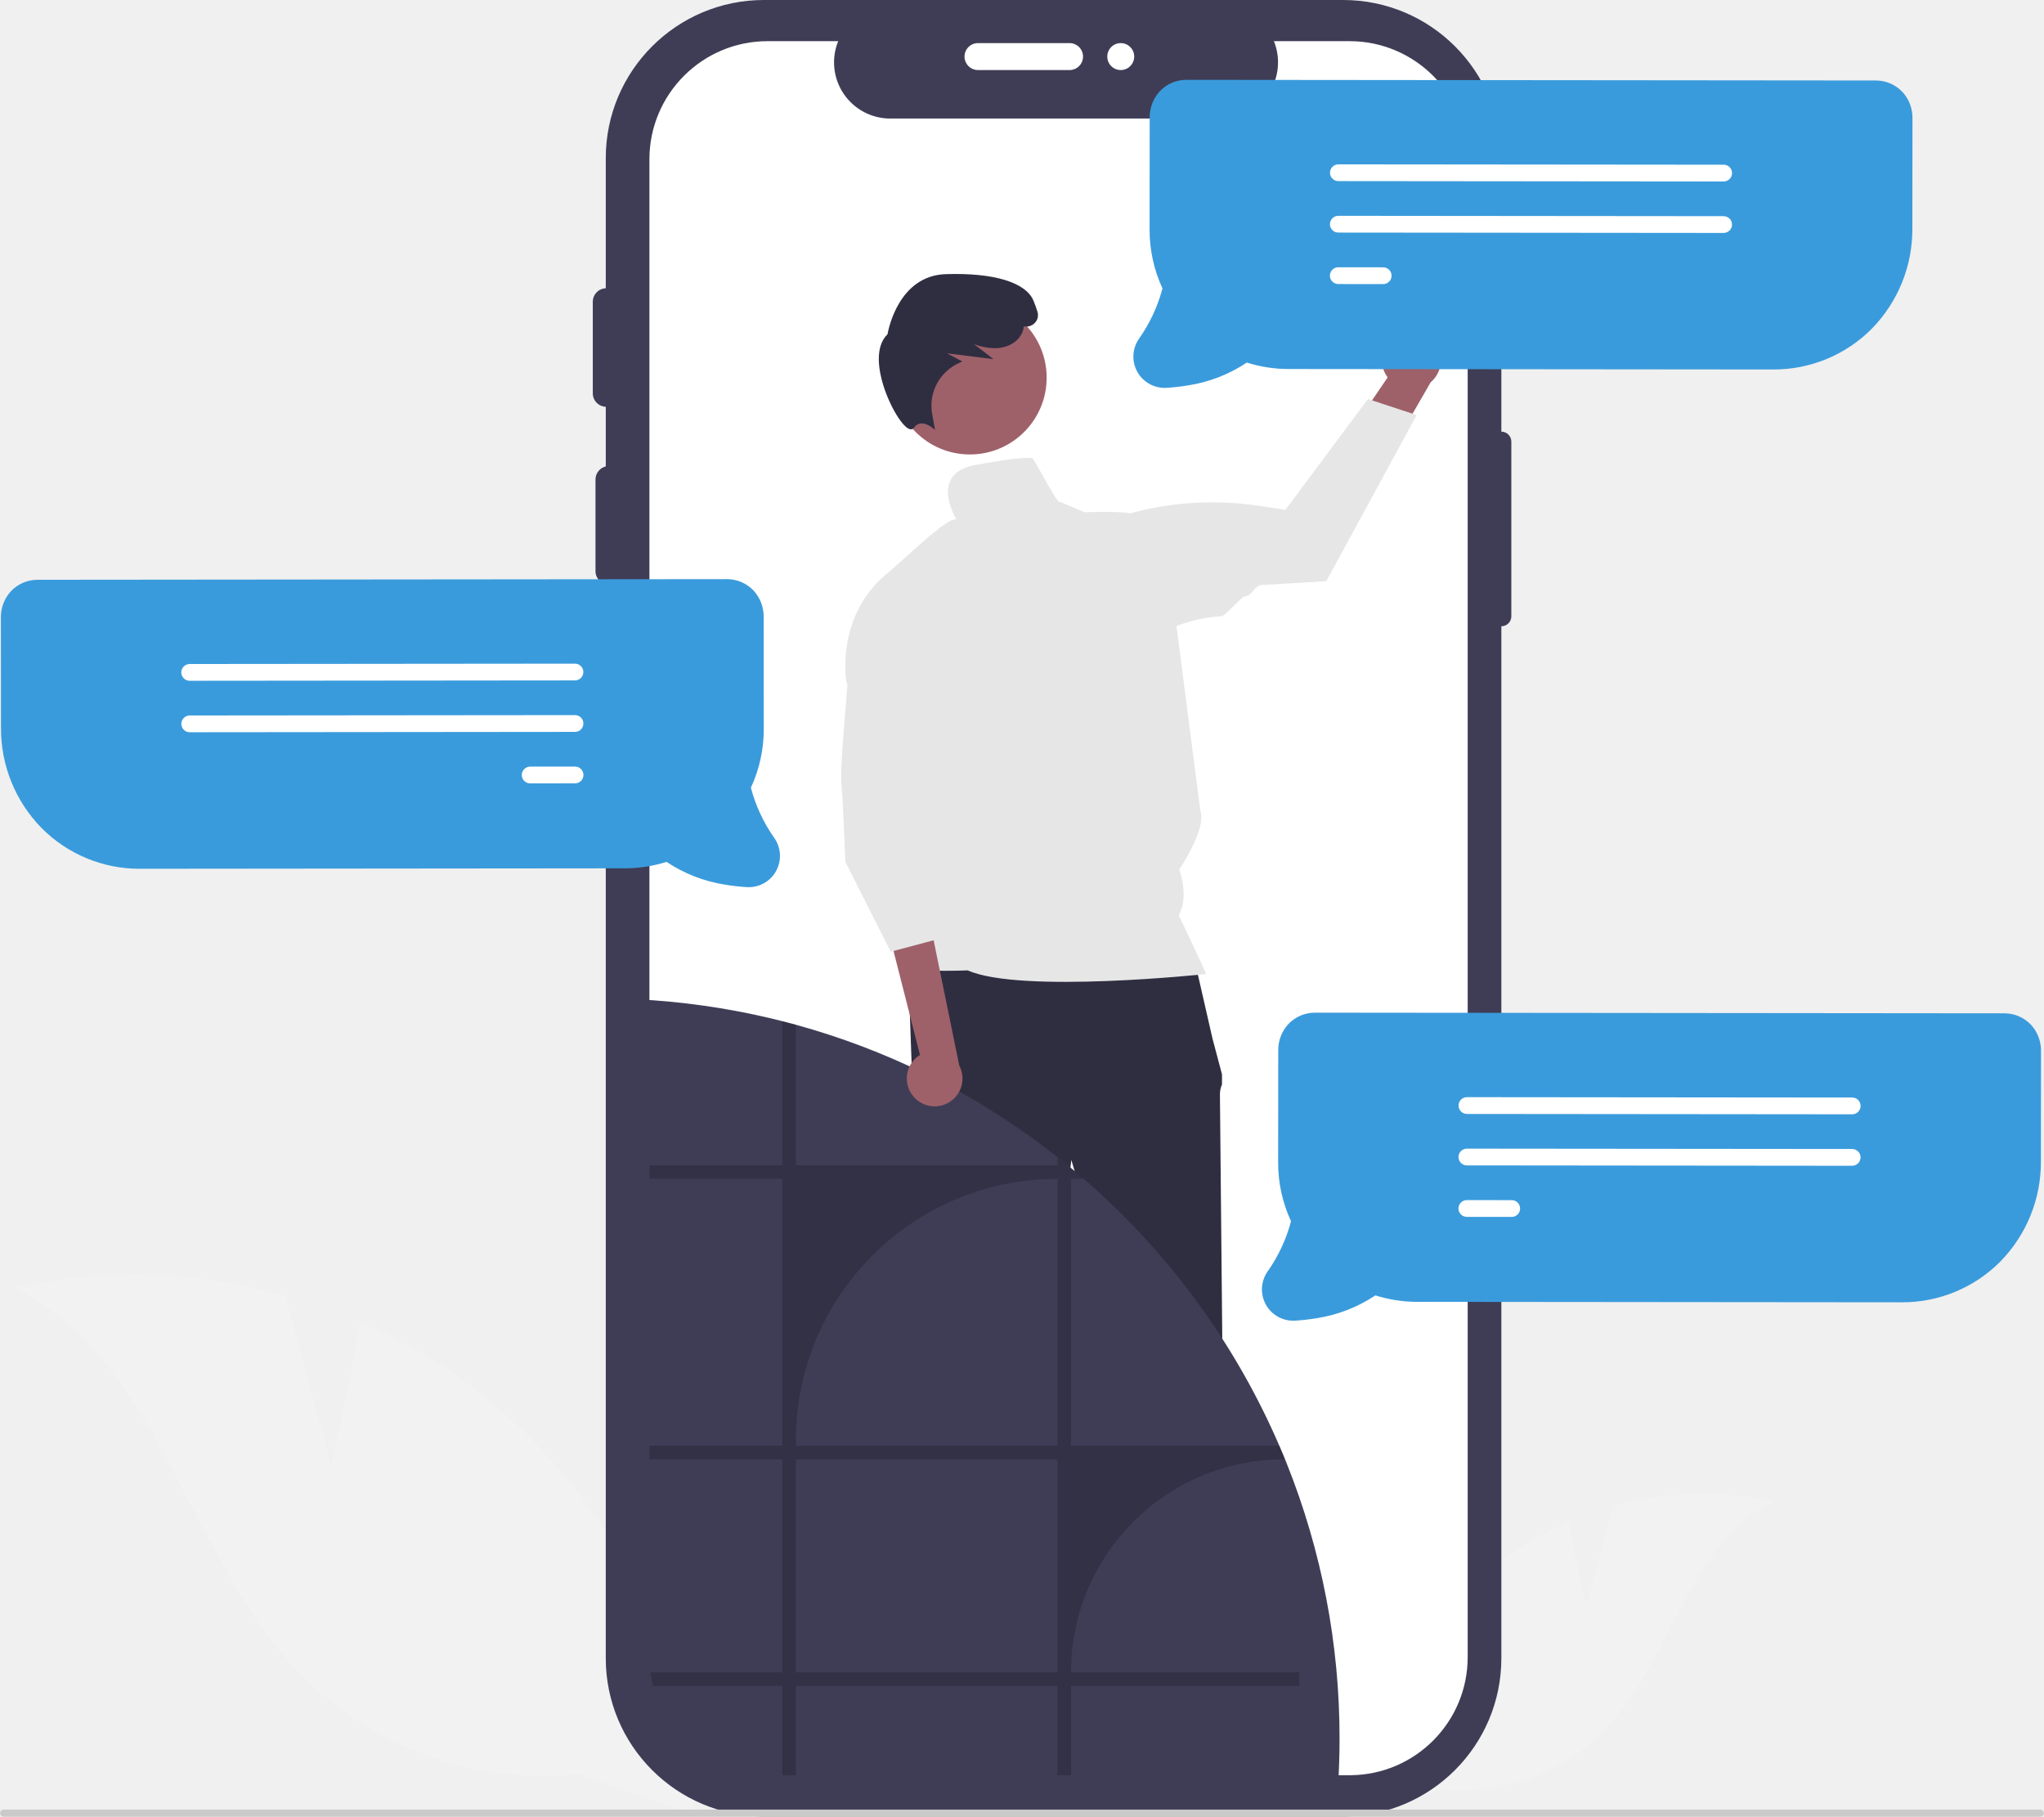
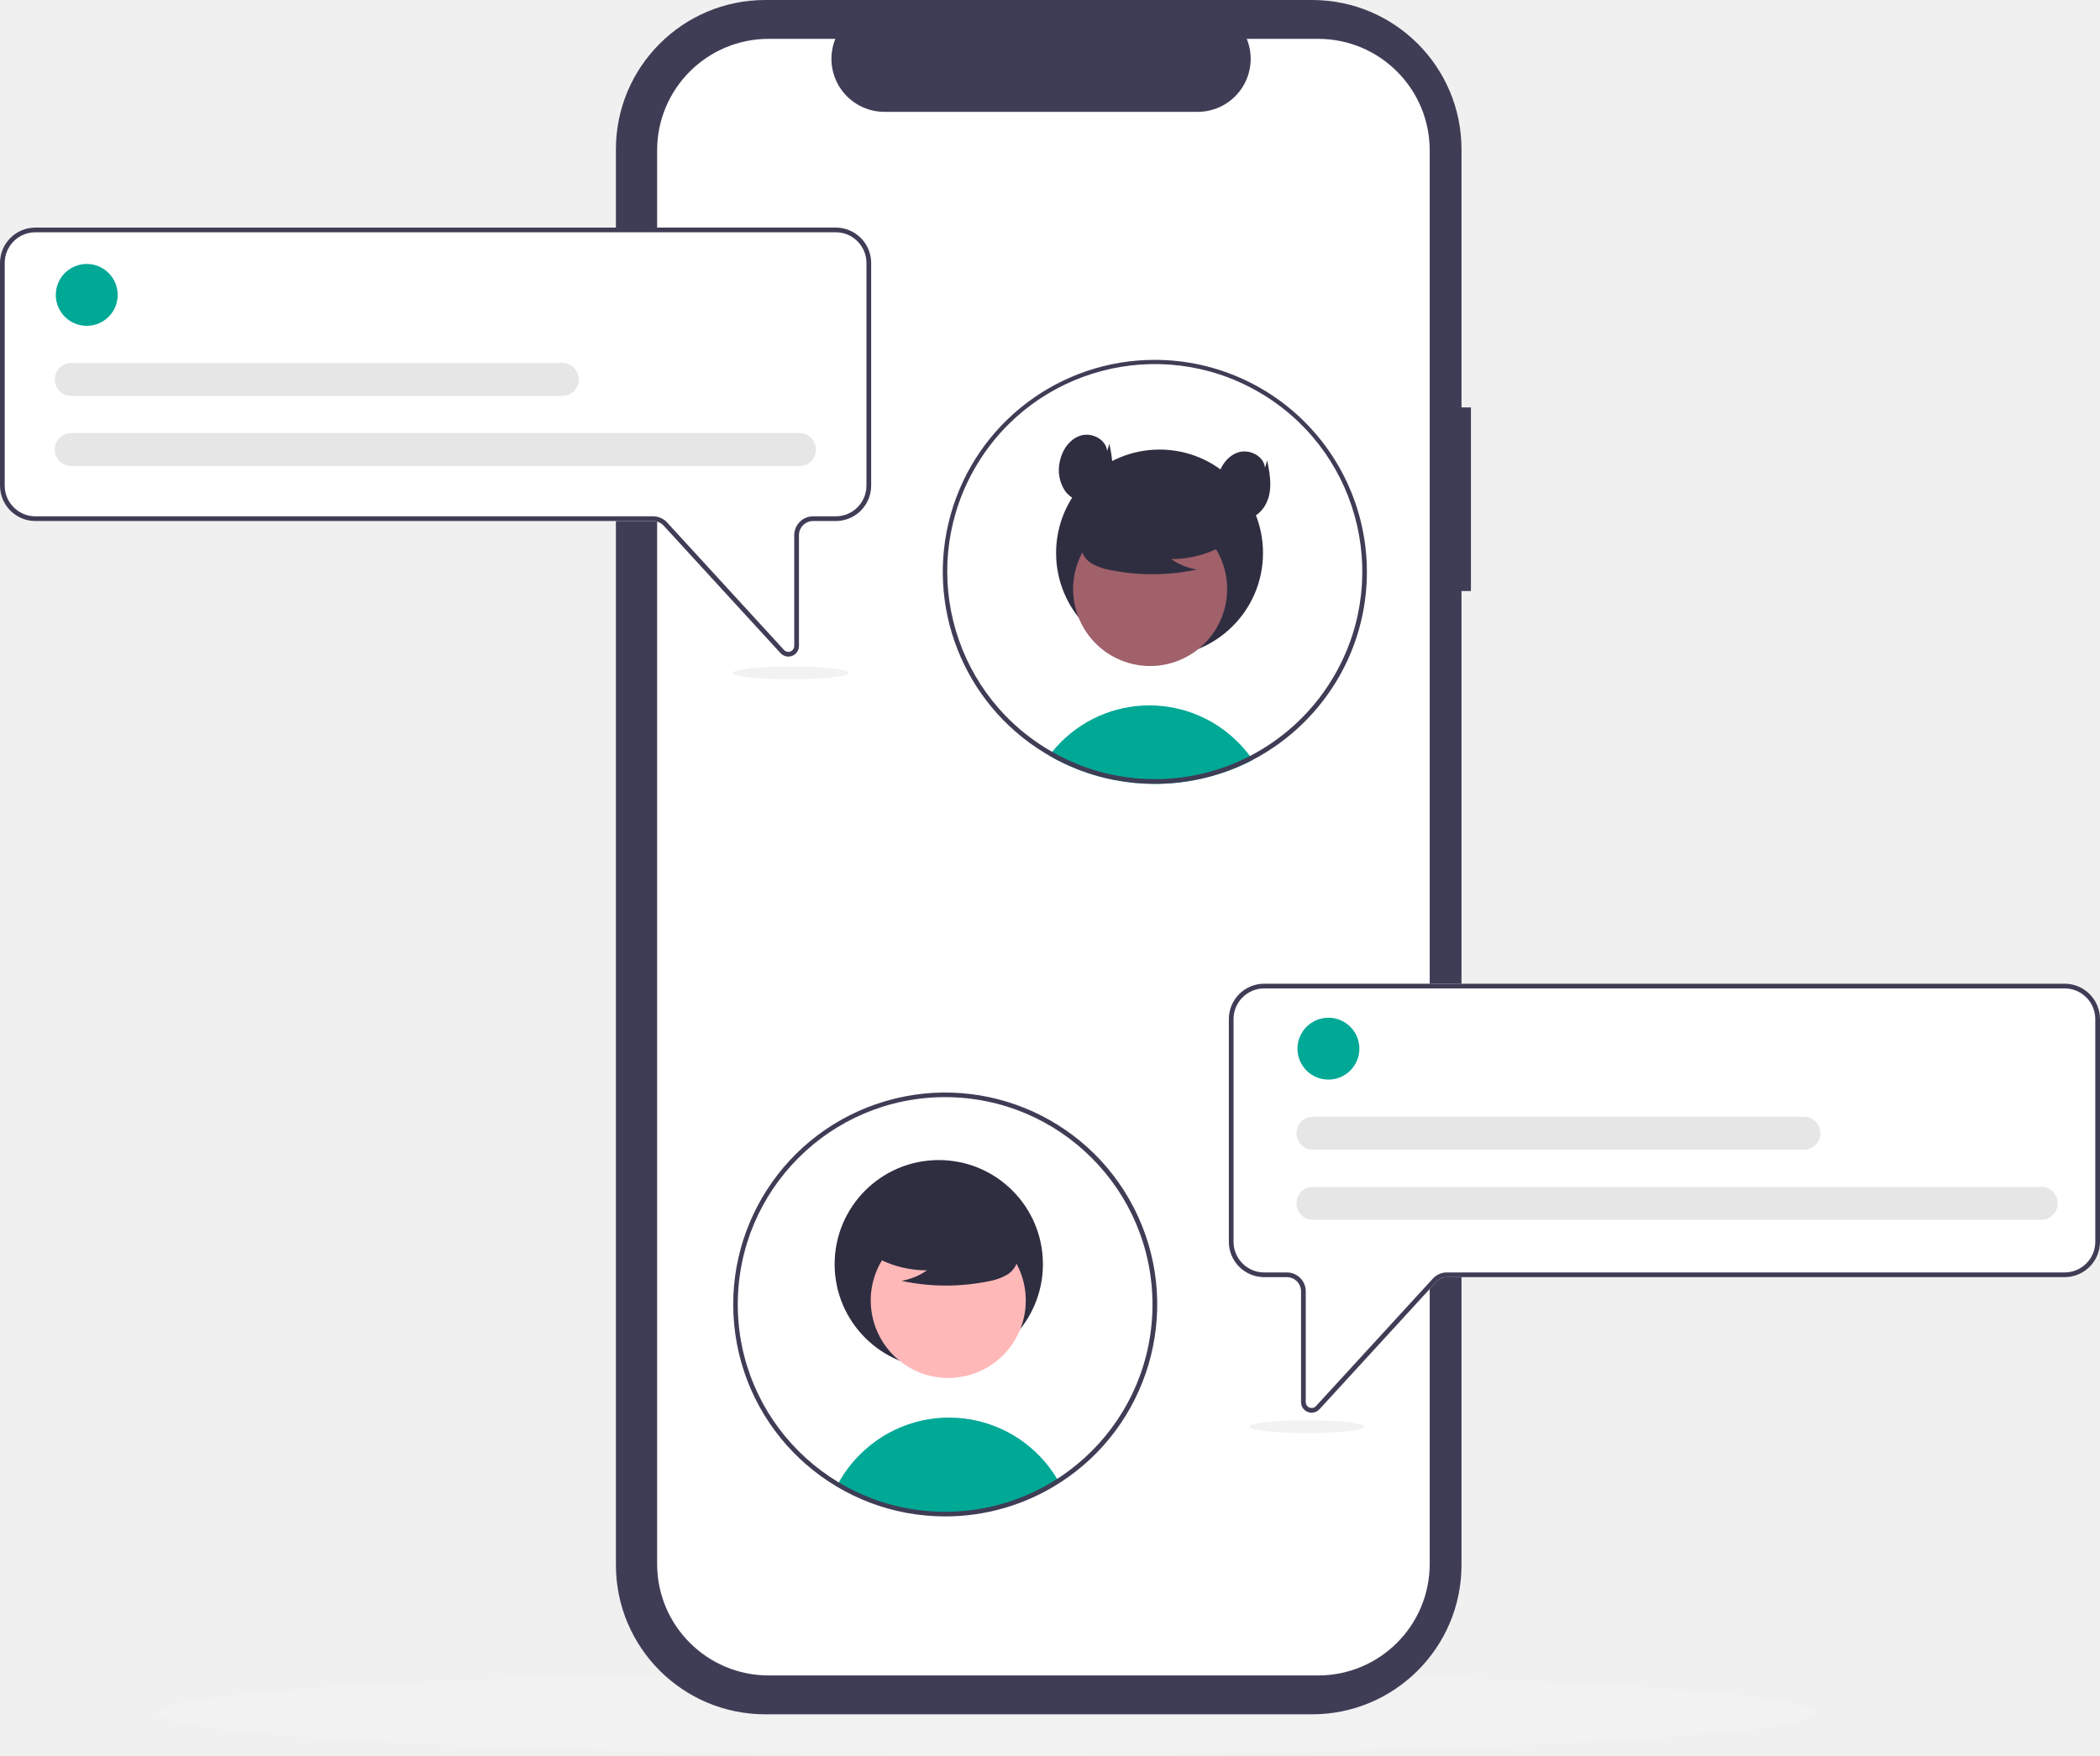
- <svg xmlns="http://www.w3.org/2000/svg" data-name="Layer 1" width="683.763" height="607.631" viewBox="0 0 683.763 607.631">
-   <path d="M788.784,683.304l8.985-33.366a111.491,111.491,0,0,1,53.62-1.573c-28.81,14.518-34.299,53.621-56.785,76.755a67.062,67.062,0,0,1-54.728,19.588l-23.179,7.96A112.375,112.375,0,0,1,759.568,668.909a108.549,108.549,0,0,1,23.494-13.769C785.086,669.111,788.784,683.304,788.784,683.304Z" transform="translate(-258.1184 -146.1844)" fill="#f2f2f2" />
-   <path d="M368.749,635.862,353.585,579.548a188.17,188.17,0,0,0-90.499-2.656c48.625,24.502,57.889,90.499,95.839,129.544a113.185,113.185,0,0,0,92.367,33.06l39.12,13.434A189.662,189.662,0,0,0,418.059,611.567a183.204,183.204,0,0,0-39.652-23.238C374.99,611.908,368.749,635.862,368.749,635.862Z" transform="translate(-258.1184 -146.1844)" fill="#f2f2f2" />
-   <path d="M760.354,290.558h0V199.111a52.927,52.927,0,0,0-52.927-52.927H513.686A52.927,52.927,0,0,0,460.759,199.111V700.794a52.927,52.927,0,0,0,52.927,52.927H707.428a52.927,52.927,0,0,0,52.927-52.927V355.651h0a3.338,3.338,0,0,0,3.338-3.338v-58.417A3.338,3.338,0,0,0,760.354,290.558Z" transform="translate(-258.1184 -146.1844)" fill="#3f3d56" />
-   <path d="M749.09,199.474V700.433a39.5,39.5,0,0,1-39.088,39.503,3.471,3.471,0,0,1-.433.018H514.885a39.525,39.525,0,0,1-39.521-39.521V199.474a39.525,39.525,0,0,1,39.521-39.521h23.626a18.792,18.792,0,0,0,17.391,25.879H666.895a18.805,18.805,0,0,0,17.373-25.879h25.302A39.525,39.525,0,0,1,749.09,199.474Z" transform="translate(-258.1184 -146.1844)" fill="#fff" />
-   <path d="M461.83,341.716a4.511,4.511,0,0,1-4.505-4.505V306.575a4.505,4.505,0,0,1,9.011,0V337.211A4.511,4.511,0,0,1,461.83,341.716Z" transform="translate(-258.1184 -146.1844)" fill="#3f3d56" />
-   <path d="M460.929,282.246a4.511,4.511,0,0,1-4.505-4.505V247.104a4.505,4.505,0,0,1,9.011,0v30.636A4.511,4.511,0,0,1,460.929,282.246Z" transform="translate(-258.1184 -146.1844)" fill="#3f3d56" />
-   <path d="M580.771,165.107a4.511,4.511,0,0,1,4.505-4.505h30.636a4.505,4.505,0,0,1,0,9.011H585.276A4.511,4.511,0,0,1,580.771,165.107Z" transform="translate(-258.1184 -146.1844)" fill="#fff" />
-   <path d="M461.83,393.978a4.511,4.511,0,0,1-4.505-4.505V358.837a4.505,4.505,0,0,1,9.011,0v30.636A4.511,4.511,0,0,1,461.83,393.978Z" transform="translate(-258.1184 -146.1844)" fill="#3f3d56" />
-   <circle cx="374.914" cy="18.922" r="4.505" fill="#fff" />
-   <polygon points="332.956 574.34 345.082 574.339 350.85 527.569 332.954 527.569 332.956 574.34" fill="#9e616a" />
-   <path d="M587.981,716.565l3.413-0,13.325-5.419,7.142,5.418h.001a15.219,15.219,0,0,1,15.218,15.218v.495l-39.098.001Z" transform="translate(-258.1184 -146.1844)" fill="#2f2e41" />
-   <polygon points="389.29 574.34 401.416 574.339 407.184 527.569 389.288 527.569 389.29 574.34" fill="#9e616a" />
-   <path d="M644.315,716.565l3.413-0,13.325-5.419,7.142,5.418h.001a15.219,15.219,0,0,1,15.218,15.218v.495l-39.098.001Z" transform="translate(-258.1184 -146.1844)" fill="#2f2e41" />
-   <path d="M657.101,464.572l-95.271,2.485,1.657,46.393s-1.657,12.427,1.657,15.74,4.971,3.314,3.314,9.113,7.097,15.271,6.034,16.334-3.549,6.862-3.549,6.862l8.284,47.221s5.799,82.016,7.456,83.672,3.314,0,1.657,4.142-3.314,2.485-1.657,4.142a61.015,61.015,0,0,1,4.142,4.971h20.029s1.51-8.284,1.51-9.113,1.657-5.799,1.657-6.628-1.464-2.293-1.464-2.293a27.255,27.255,0,0,1-1.021-5.163c0-1.657-4.971-65.447-4.971-65.447l9.941-82.844L640.532,615.348s0,71.246,1.657,72.903,1.657.828.828,4.142-4.142,2.485-1.657,4.971,3.314-1.657,2.485,2.485l-.828,4.142,24.853.356s3.314-6.983,1.657-9.468-1.557-1.807.464-5.874,2.85-4.896,2.021-5.724-.828-5.235-.828-5.235l-4.142-79.266s-.828-83.672-.828-86.158a8.263,8.263,0,0,1,.688-3.727V505.521l-3.174-11.954Z" transform="translate(-258.1184 -146.1844)" fill="#2f2e41" />
-   <circle cx="324.447" cy="126.32" r="25.682" fill="#9e616a" />
-   <path d="M570.896,289.973l-1.039-.833c-.02-.016-1.993-1.581-3.876-1.307a3.077,3.077,0,0,0-2.102,1.4,1.221,1.221,0,0,1-1.251.533c-2.443-.385-6.855-7.615-9.078-14.877-1.371-4.479-2.987-12.594,1.464-16.918.345-1.958,3.895-19.607,19.503-20.097,16.058-.511,26.749,2.732,29.328,8.879.439,1.046.882,2.277,1.316,3.659a3.757,3.757,0,0,1-.972,3.89,3.925,3.925,0,0,1-3.577,1.02,7.268,7.268,0,0,1-.612,2.282c-1.403,3.041-4.935,5.025-8.996,5.056a20.469,20.469,0,0,1-7.036-1.357L590.467,266.3l-15.527-1.932,5.086,2.719-1.019.484a15.647,15.647,0,0,0-9.105,16.81Z" transform="translate(-258.1184 -146.1844)" fill="#2f2e41" />
-   <path d="M652.422,452.296c3.613-6.24.172-15.256.172-15.256s9.349-13.822,7.055-19.718l-11.009-85.307s-3.441-9.176-11.47-13.764c-2.203-1.259-13.765-.764-16.302-.743l-8.236-3.521c-.479,1.747-9.462-16.464-9.509-14.653-5.735,0-9.429.791-18.352,2.294-15.494,2.611-7.687,16.611-6.706,18.263a8.103,8.103,0,0,0-1.174.163c-2.019.379-8.901,6.332-8.901,6.332l-12.308,10.931c-18.547,14.556-14.395,37.267-14.395,37.267l27.047,27.219-11.849,54.61s5.035,8.109,2.432,11.746,22.941,2.592,22.941,2.592c17.63,7.857,79.741,1.216,79.741,1.216C660.738,469.719,652.422,452.296,652.422,452.296Z" transform="translate(-258.1184 -146.1844)" fill="#e6e6e6" />
-   <path d="M259.309,753.816H940.691a1.191,1.191,0,0,0,0-2.381H259.309a1.191,1.191,0,0,0,0,2.381Z" transform="translate(-258.1184 -146.1844)" fill="#cacaca" />
-   <path d="M706.228,727.724q0,7.785-.49,15.44a3.022,3.022,0,0,1-.43.02h-194.68a39.534,39.534,0,0,1-38.34-29.9,37.341,37.341,0,0,1-.85-4.53,38.852,38.852,0,0,1-.33-5.09v-223.25a247.295,247.295,0,0,1,44.46,6.28c1.43.33,2.85.68,4.26,1.04.09.02.18.05.27.07,1.43.36,2.85.74,4.26,1.13a246.328,246.328,0,0,1,83.25,40.99c1.43,1.07,2.85,2.17,4.26,3.28l.27.21q3.54,2.79,6.97,5.72c.51.43,1.02.87,1.52,1.32,1.23,1.06,2.46,2.14,3.66,3.23a248.139,248.139,0,0,1,61.8,86.06c.47,1.07.92,2.15,1.37,3.23q.27.66.54,1.32c.17.4.33.8.49,1.2A247.055,247.055,0,0,1,706.228,727.724Z" transform="translate(-258.1184 -146.1844)" fill="#3f3d56" />
-   <path d="M616.398,705.524a71.221,71.221,0,0,1,71.23-71.23h.37q-.27-.66-.54-1.32c-.45-1.08-.9-2.16-1.37-3.23h-69.69v-89.29h4.23c-.5-.45-1.01-.89-1.52-1.32q-3.435-2.925-6.97-5.72l-.27-.21v2.7h-87.51v-46.97c-1.41-.39-2.83-.77-4.26-1.13-.09-.02-.18-.05-.27-.07v48.17h-44.46v4.55h44.46v89.29h-44.46v4.55h44.46v71.23h-44.13a37.342,37.342,0,0,0,.85,4.53h43.28v29.9h4.53v-29.9h87.51v29.9h4.53v-29.9h76.35v-4.53Zm-4.53,0h-87.51v-71.23h87.51Zm0-75.78h-87.51v-1.78a87.511,87.511,0,0,1,87.51-87.51Z" transform="translate(-258.1184 -146.1844)" opacity="0.2" />
-   <path d="M563.803,513.064a9.251,9.251,0,0,1,2.065-14.034L554.2,453.162l15.952,6.113,8.866,43.313A9.301,9.301,0,0,1,563.803,513.064Z" transform="translate(-258.1184 -146.1844)" fill="#9e616a" />
-   <path d="M542.33,365.862,540.889,384.179s-1.791,20.123-1.322,23.844,1.342,26.445,1.342,26.445l15.185,30.04,17.205-4.588-1.03-14.092,1.03,12.945,2.294-11.47-5.735-19.499,3.441-6.882-1.735-23.102Z" transform="translate(-258.1184 -146.1844)" fill="#e6e6e6" />
-   <path d="M937.978,489.45a12.225,12.225,0,0,0-8.025-4.273,12.531,12.531,0,0,0-1.338-.073L698.009,484.889a12.205,12.205,0,0,0-8.919,3.827,12.771,12.771,0,0,0-3.372,8.814l-.035,37.461a46.421,46.421,0,0,0,4.309,19.654,52.3,52.3,0,0,1-7.864,16.852,10.458,10.458,0,0,0,9.276,16.4,70.793,70.793,0,0,0,7.254-.825,48.933,48.933,0,0,0,19.553-7.616,46.728,46.728,0,0,0,14.003,2.155l162.155.151a46.131,46.131,0,0,0,32.911-13.634,47.497,47.497,0,0,0,13.567-33.573l.034-36.771A12.793,12.793,0,0,0,937.978,489.45Z" transform="translate(-258.1184 -146.1844)" fill="#3a9bdc" />
-   <path d="M877.724,518.883l-128.889-.12a2.804,2.804,0,1,1,.005-5.609l128.889.12a2.804,2.804,0,0,1-.005,5.609Z" transform="translate(-258.1184 -146.1844)" fill="#fff" />
-   <path d="M877.708,536.096l-128.889-.12a2.804,2.804,0,1,1,.005-5.609l128.889.12a2.804,2.804,0,0,1-.005,5.609Z" transform="translate(-258.1184 -146.1844)" fill="#fff" />
-   <path d="M763.823,553.203l-15.02-.014a2.804,2.804,0,1,1,.005-5.609l15.02.014a2.804,2.804,0,0,1-.005,5.609Z" transform="translate(-258.1184 -146.1844)" fill="#fff" />
-   <path d="M261.319,344.45a12.225,12.225,0,0,1,8.025-4.273,12.531,12.531,0,0,1,1.338-.073l230.607-.215a12.205,12.205,0,0,1,8.919,3.827,12.771,12.771,0,0,1,3.372,8.814l.035,37.461a46.421,46.421,0,0,1-4.309,19.654,52.3,52.3,0,0,0,7.864,16.852,10.458,10.458,0,0,1-9.276,16.4,70.793,70.793,0,0,1-7.254-.825,48.933,48.933,0,0,1-19.553-7.616,46.728,46.728,0,0,1-14.003,2.155l-162.155.151a46.131,46.131,0,0,1-32.911-13.634,47.497,47.497,0,0,1-13.567-33.573l-.034-36.771A12.793,12.793,0,0,1,261.319,344.45Z" transform="translate(-258.1184 -146.1844)" fill="#3a9bdc" />
-   <path d="M318.765,371.081a2.808,2.808,0,0,1,2.802-2.807l128.889-.12a2.804,2.804,0,0,1,.005,5.609l-128.889.12A2.808,2.808,0,0,1,318.765,371.081Z" transform="translate(-258.1184 -146.1844)" fill="#fff" />
-   <path d="M318.781,388.294a2.808,2.808,0,0,1,2.802-2.807l128.889-.12a2.804,2.804,0,0,1,.005,5.609l-128.889.12A2.808,2.808,0,0,1,318.781,388.294Z" transform="translate(-258.1184 -146.1844)" fill="#fff" />
-   <path d="M432.666,405.401a2.808,2.808,0,0,1,2.802-2.807l15.02-.014a2.804,2.804,0,0,1,.005,5.609l-15.02.014A2.808,2.808,0,0,1,432.666,405.401Z" transform="translate(-258.1184 -146.1844)" fill="#fff" />
-   <path d="M725.791,257.743a9.83,9.83,0,0,0-3.478,14.667l-19.608,28.912,18.152.235,15.837-27.491A9.884,9.884,0,0,0,725.791,257.744Z" transform="translate(-258.1184 -146.1844)" fill="#9e616a" />
-   <path d="M732.017,285.008l-30.207,55.544-.269.018c-.222.015-9.832.651-21.57,1.288-1.98.107-3.146,3.619-5.212,3.724-1.423.072-6.675,6.673-8.111,6.741-12.794.608-20.132,6.455-25,6-6.598-.55-15.388-18.701-20.182-23.268l-.112-.12-.017-.163a14.724,14.724,0,0,1,10.018-15.453,104.296,104.296,0,0,1,47.678-3.979l9.092,1.368,27.598-37.068Z" transform="translate(-258.1184 -146.1844)" fill="#e6e6e6" />
-   <path d="M894.978,177.45a12.225,12.225,0,0,0-8.025-4.273,12.531,12.531,0,0,0-1.338-.073L655.009,172.889a12.205,12.205,0,0,0-8.919,3.827,12.771,12.771,0,0,0-3.372,8.814l-.035,37.461a46.421,46.421,0,0,0,4.309,19.654,52.3,52.3,0,0,1-7.864,16.852,10.458,10.458,0,0,0,9.276,16.4,70.793,70.793,0,0,0,7.254-.825,48.933,48.933,0,0,0,19.553-7.616,46.728,46.728,0,0,0,14.003,2.155l162.155.151a46.131,46.131,0,0,0,32.911-13.634,47.497,47.497,0,0,0,13.567-33.573l.034-36.771A12.793,12.793,0,0,0,894.978,177.45Z" transform="translate(-258.1184 -146.1844)" fill="#3a9bdc" />
-   <path d="M834.724,206.883l-128.889-.12a2.804,2.804,0,1,1,.005-5.609l128.889.12a2.804,2.804,0,0,1-.005,5.609Z" transform="translate(-258.1184 -146.1844)" fill="#fff" />
-   <path d="M834.708,224.096l-128.889-.12a2.804,2.804,0,1,1,.005-5.609l128.889.12a2.804,2.804,0,0,1-.005,5.609Z" transform="translate(-258.1184 -146.1844)" fill="#fff" />
-   <path d="M720.823,241.203l-15.02-.014a2.804,2.804,0,1,1,.005-5.609l15.02.014a2.804,2.804,0,0,1-.005,5.609Z" transform="translate(-258.1184 -146.1844)" fill="#fff" />
+ <svg xmlns="http://www.w3.org/2000/svg" data-name="Layer 1" width="891.295" height="745.194" viewBox="0 0 891.295 745.194">
+   <ellipse cx="418.644" cy="727.194" rx="352" ry="18" fill="#f2f2f2" />
+   <path d="M778.65,250.35h-3.999V140.805a63.402,63.402,0,0,0-63.402-63.402H479.162a63.402,63.402,0,0,0-63.402,63.402v600.974a63.402,63.402,0,0,0,63.402,63.402H711.249a63.402,63.402,0,0,0,63.402-63.402V328.326h3.999Z" transform="translate(-154.3525 -77.40283)" fill="#3f3d56" />
+   <path d="M761.156,141.247v600.09a47.351,47.351,0,0,1-47.35,47.35h-233.2a47.351,47.351,0,0,1-47.35-47.35v-600.09a47.351,47.351,0,0,1,47.35-47.35h28.29a22.507,22.507,0,0,0,20.83,30.99h132.96a22.507,22.507,0,0,0,20.83-30.99h30.29A47.351,47.351,0,0,1,761.156,141.247Z" transform="translate(-154.3525 -77.40283)" fill="#fff" />
+   <path d="M686.03,400.003q-2.325,1.215-4.73,2.3-2.19.99-4.45,1.86c-.55.21-1.11.42-1.67.63a89.528,89.528,0,0,1-13.6,3.75q-3.435.675-6.96,1.06-2.91.33-5.88.47c-1.41.07-2.82.1-4.24.1a89.841,89.841,0,0,1-16.76-1.57c-1.44-.26-2.85-.57-4.26-.91a88.778,88.778,0,0,1-19.67-7.26c-.56-.28-1.12-.58-1.68-.87-.83-.44-1.64-.9-2.45-1.38.39-.54.81-1.07,1.24-1.59a53.034,53.034,0,0,1,78.87-4.1,54.277,54.277,0,0,1,5.06,5.86C685.26,398.893,685.65,399.443,686.03,400.003Z" transform="translate(-154.3525 -77.40283)" fill="#00a896" />
+   <circle cx="492.143" cy="234.764" r="43.91" fill="#2f2e41" />
+   <circle cx="642.499" cy="327.462" r="32.681" transform="translate(-232.6876 270.9066) rotate(-28.66315)" fill="#a0616a" />
+   <path d="M676.839,306.906a44.448,44.448,0,0,1-25.402,7.85,27.238,27.238,0,0,0,10.796,4.442,89.628,89.628,0,0,1-36.61.206,23.694,23.694,0,0,1-7.664-2.632,9.699,9.699,0,0,1-4.731-6.327c-.803-4.589,2.772-8.757,6.488-11.567a47.858,47.858,0,0,1,40.217-8.036c4.492,1.161,8.993,3.123,11.911,6.731s3.782,9.17,1.002,12.885Z" transform="translate(-154.3525 -77.40283)" fill="#2f2e41" />
+   <path d="M644.5,230.173a89.987,89.987,0,0,0-46.84,166.83l.58.34q.72.435,1.44.84c.81.48,1.62.94,2.45,1.38.56.29,1.12.59,1.68.87a88.778,88.778,0,0,0,19.67,7.26c1.41.34,2.82.65,4.26.91a89.841,89.841,0,0,0,16.76,1.57c1.42,0,2.83-.03,4.24-.1q2.97-.135,5.88-.47,3.525-.39,6.96-1.06a89.528,89.528,0,0,0,13.6-3.75c.56-.21,1.12-.42,1.67-.63q2.265-.87,4.45-1.86,2.4-1.08,4.73-2.3a90.792,90.792,0,0,0,37.04-35.97c.04-.08.09-.16.13-.24a89.306,89.306,0,0,0,9.65-26.41,90.051,90.051,0,0,0-88.35-107.21Zm77.06,132.45c-.08.14-.15.28-.23.41a88.172,88.172,0,0,1-36.48,35.32q-2.295,1.2-4.67,2.25c-1.31.59-2.65,1.15-4,1.67-.57.22-1.15.44-1.73.64a85.721,85.721,0,0,1-11.73,3.36,84.695,84.695,0,0,1-8.95,1.41c-1.85.2-3.73.34-5.62.41-1.21.05-2.43.08-3.65.08a86.762,86.762,0,0,1-16.22-1.51,85.625,85.625,0,0,1-9.63-2.36,88.466,88.466,0,0,1-13.99-5.67c-.52-.27-1.04-.54-1.55-.82-.73-.39-1.47-.79-2.19-1.22-.54-.3-1.08-.62-1.61-.94-.31-.18-.62-.37-.93-.56a88.069,88.069,0,1,1,123.18-32.47Z" transform="translate(-154.3525 -77.40283)" fill="#3f3d56" />
+   <path d="M624.26,268.863c-.472-4.968-6.558-8.026-11.318-6.526s-7.884,6.293-8.829,11.193a16.057,16.057,0,0,0,2.165,12.122c2.406,3.462,6.827,5.623,10.95,4.744,4.707-1.003,7.968-5.6,8.901-10.321s.007-9.589-.919-14.312Z" transform="translate(-154.3525 -77.40283)" fill="#2f2e41" />
+   <path d="M691.242,275.96c-.472-4.968-6.559-8.026-11.318-6.526s-7.884,6.293-8.829,11.193a16.057,16.057,0,0,0,2.165,12.122c2.406,3.462,6.827,5.623,10.95,4.744,4.707-1.003,7.968-5.6,8.901-10.321s.007-9.589-.919-14.312Z" transform="translate(-154.3525 -77.40283)" fill="#2f2e41" />
+   <path d="M488.936,356.142a4.475,4.475,0,0,1-3.307-1.464L436.008,300.544a6.02,6.02,0,0,0-4.426-1.947H169.362a15.026,15.026,0,0,1-15.009-15.009V189.025a15.026,15.026,0,0,1,15.009-15.009H509.087A15.026,15.026,0,0,1,524.096,189.025v94.562A15.026,15.026,0,0,1,509.087,298.597h-9.631a6.012,6.012,0,0,0-6.005,6.005v47.033a4.474,4.474,0,0,1-2.87,4.196A4.526,4.526,0,0,1,488.936,356.142Z" transform="translate(-154.3525 -77.40283)" fill="#fff" />
+   <path d="M488.936,356.142a4.475,4.475,0,0,1-3.307-1.464L436.008,300.544a6.02,6.02,0,0,0-4.426-1.947H169.362a15.026,15.026,0,0,1-15.009-15.009V189.025a15.026,15.026,0,0,1,15.009-15.009H509.087A15.026,15.026,0,0,1,524.096,189.025v94.562A15.026,15.026,0,0,1,509.087,298.597h-9.631a6.012,6.012,0,0,0-6.005,6.005v47.033a4.474,4.474,0,0,1-2.87,4.196A4.526,4.526,0,0,1,488.936,356.142ZM169.362,176.016A13.024,13.024,0,0,0,156.353,189.025v94.562a13.024,13.024,0,0,0,13.009,13.009H431.581a8.024,8.024,0,0,1,5.9,2.596l49.622,54.133a2.503,2.503,0,0,0,4.347-1.691v-47.033a8.014,8.014,0,0,1,8.005-8.005H509.087a13.024,13.024,0,0,0,13.009-13.009V189.025A13.024,13.024,0,0,0,509.087,176.016Z" transform="translate(-154.3525 -77.40283)" fill="#3f3d56" />
+   <circle cx="36.816" cy="125.193" r="13.134" fill="#00a896" />
+   <path d="M493.764,275.269H184.684a7.005,7.005,0,1,1,0-14.009H493.764a7.005,7.005,0,0,1,0,14.009Z" transform="translate(-154.3525 -77.40283)" fill="#e6e6e6" />
+   <path d="M393.073,245.5H184.684a7.005,7.005,0,1,1,0-14.009H393.073a7.005,7.005,0,0,1,0,14.009Z" transform="translate(-154.3525 -77.40283)" fill="#e6e6e6" />
+   <path d="M709.419,676.831a4.474,4.474,0,0,1-2.87-4.196v-47.033a6.012,6.012,0,0,0-6.005-6.005H690.913a15.026,15.026,0,0,1-15.009-15.009V510.025A15.026,15.026,0,0,1,690.913,495.016H1030.638a15.026,15.026,0,0,1,15.009,15.009v94.562a15.026,15.026,0,0,1-15.009,15.009H768.419a6.02,6.02,0,0,0-4.426,1.947l-49.622,54.133a4.475,4.475,0,0,1-3.307,1.464A4.526,4.526,0,0,1,709.419,676.831Z" transform="translate(-154.3525 -77.40283)" fill="#fff" />
+   <path d="M709.419,676.831a4.474,4.474,0,0,1-2.87-4.196v-47.033a6.012,6.012,0,0,0-6.005-6.005H690.913a15.026,15.026,0,0,1-15.009-15.009V510.025A15.026,15.026,0,0,1,690.913,495.016H1030.638a15.026,15.026,0,0,1,15.009,15.009v94.562a15.026,15.026,0,0,1-15.009,15.009H768.419a6.02,6.02,0,0,0-4.426,1.947l-49.622,54.133a4.475,4.475,0,0,1-3.307,1.464A4.526,4.526,0,0,1,709.419,676.831ZM690.913,497.016A13.024,13.024,0,0,0,677.904,510.025v94.562A13.024,13.024,0,0,0,690.913,617.597h9.631a8.014,8.014,0,0,1,8.005,8.005v47.033a2.503,2.503,0,0,0,4.347,1.691l49.622-54.133a8.024,8.024,0,0,1,5.9-2.596h262.22a13.024,13.024,0,0,0,13.009-13.009V510.025a13.024,13.024,0,0,0-13.009-13.009Z" transform="translate(-154.3525 -77.40283)" fill="#3f3d56" />
+   <path d="M603.53,706.113a89.069,89.069,0,0,1-93.65,1.49,54.129,54.129,0,0,1,9.4-12.65,53.433,53.433,0,0,1,83.91,10.57C603.3,705.713,603.42,705.913,603.53,706.113Z" transform="translate(-154.3525 -77.40283)" fill="#00a896" />
+   <circle cx="398.443" cy="536.688" r="44.202" fill="#2f2e41" />
+   <circle cx="556.819" cy="629.489" r="32.898" transform="translate(-416.965 738.7288) rotate(-61.33685)" fill="#ffb8b8" />
+   <path d="M522.25,608.796a44.744,44.744,0,0,0,25.571,7.902,27.419,27.419,0,0,1-10.868,4.471,90.223,90.223,0,0,0,36.853.207,23.852,23.852,0,0,0,7.715-2.65,9.764,9.764,0,0,0,4.762-6.369c.809-4.619-2.791-8.816-6.531-11.644a48.176,48.176,0,0,0-40.484-8.09c-4.522,1.169-9.053,3.144-11.99,6.776s-3.807,9.231-1.009,12.971Z" transform="translate(-154.3525 -77.40283)" fill="#2f2e41" />
+   <path d="M555.5,721.173a89.972,89.972,0,1,1,48.571-14.219A89.88,89.88,0,0,1,555.5,721.173Zm0-178a88.008,88.008,0,1,0,88,88A88.1,88.1,0,0,0,555.5,543.173Z" transform="translate(-154.3525 -77.40283)" fill="#3f3d56" />
+   <circle cx="563.816" cy="445.193" r="13.134" fill="#00a896" />
+   <path d="M1020.764,595.269H711.684a7.005,7.005,0,1,1,0-14.009h309.08a7.005,7.005,0,0,1,0,14.009Z" transform="translate(-154.3525 -77.40283)" fill="#e6e6e6" />
+   <path d="M920.073,565.5H711.684a7.005,7.005,0,1,1,0-14.009H920.073a7.005,7.005,0,0,1,0,14.009Z" transform="translate(-154.3525 -77.40283)" fill="#e6e6e6" />
+   <ellipse cx="554.644" cy="605.661" rx="24.504" ry="2.72" fill="#f2f2f2" />
+   <ellipse cx="335.644" cy="285.661" rx="24.504" ry="2.72" fill="#f2f2f2" />
</svg>
